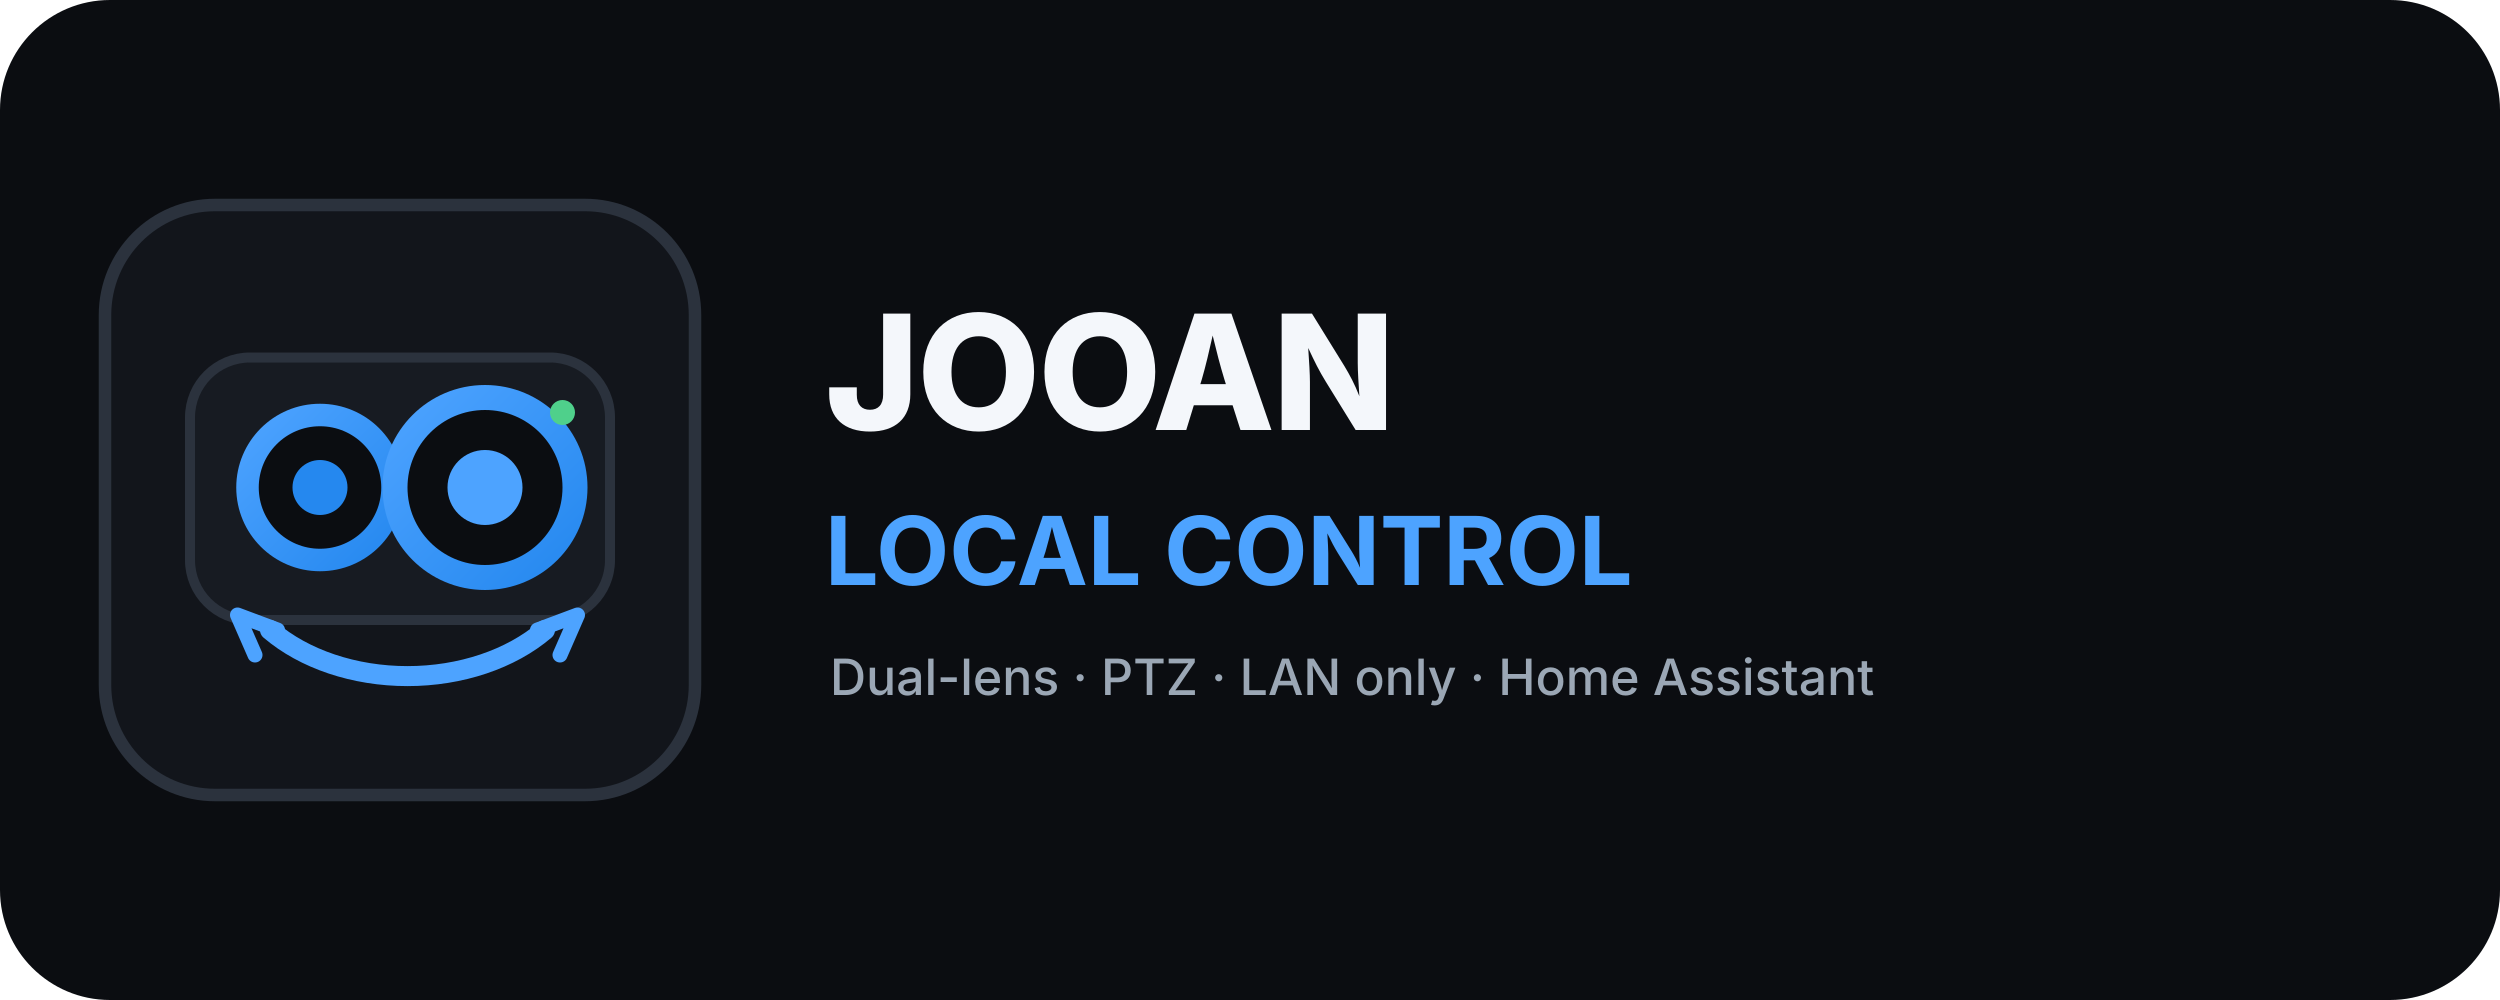
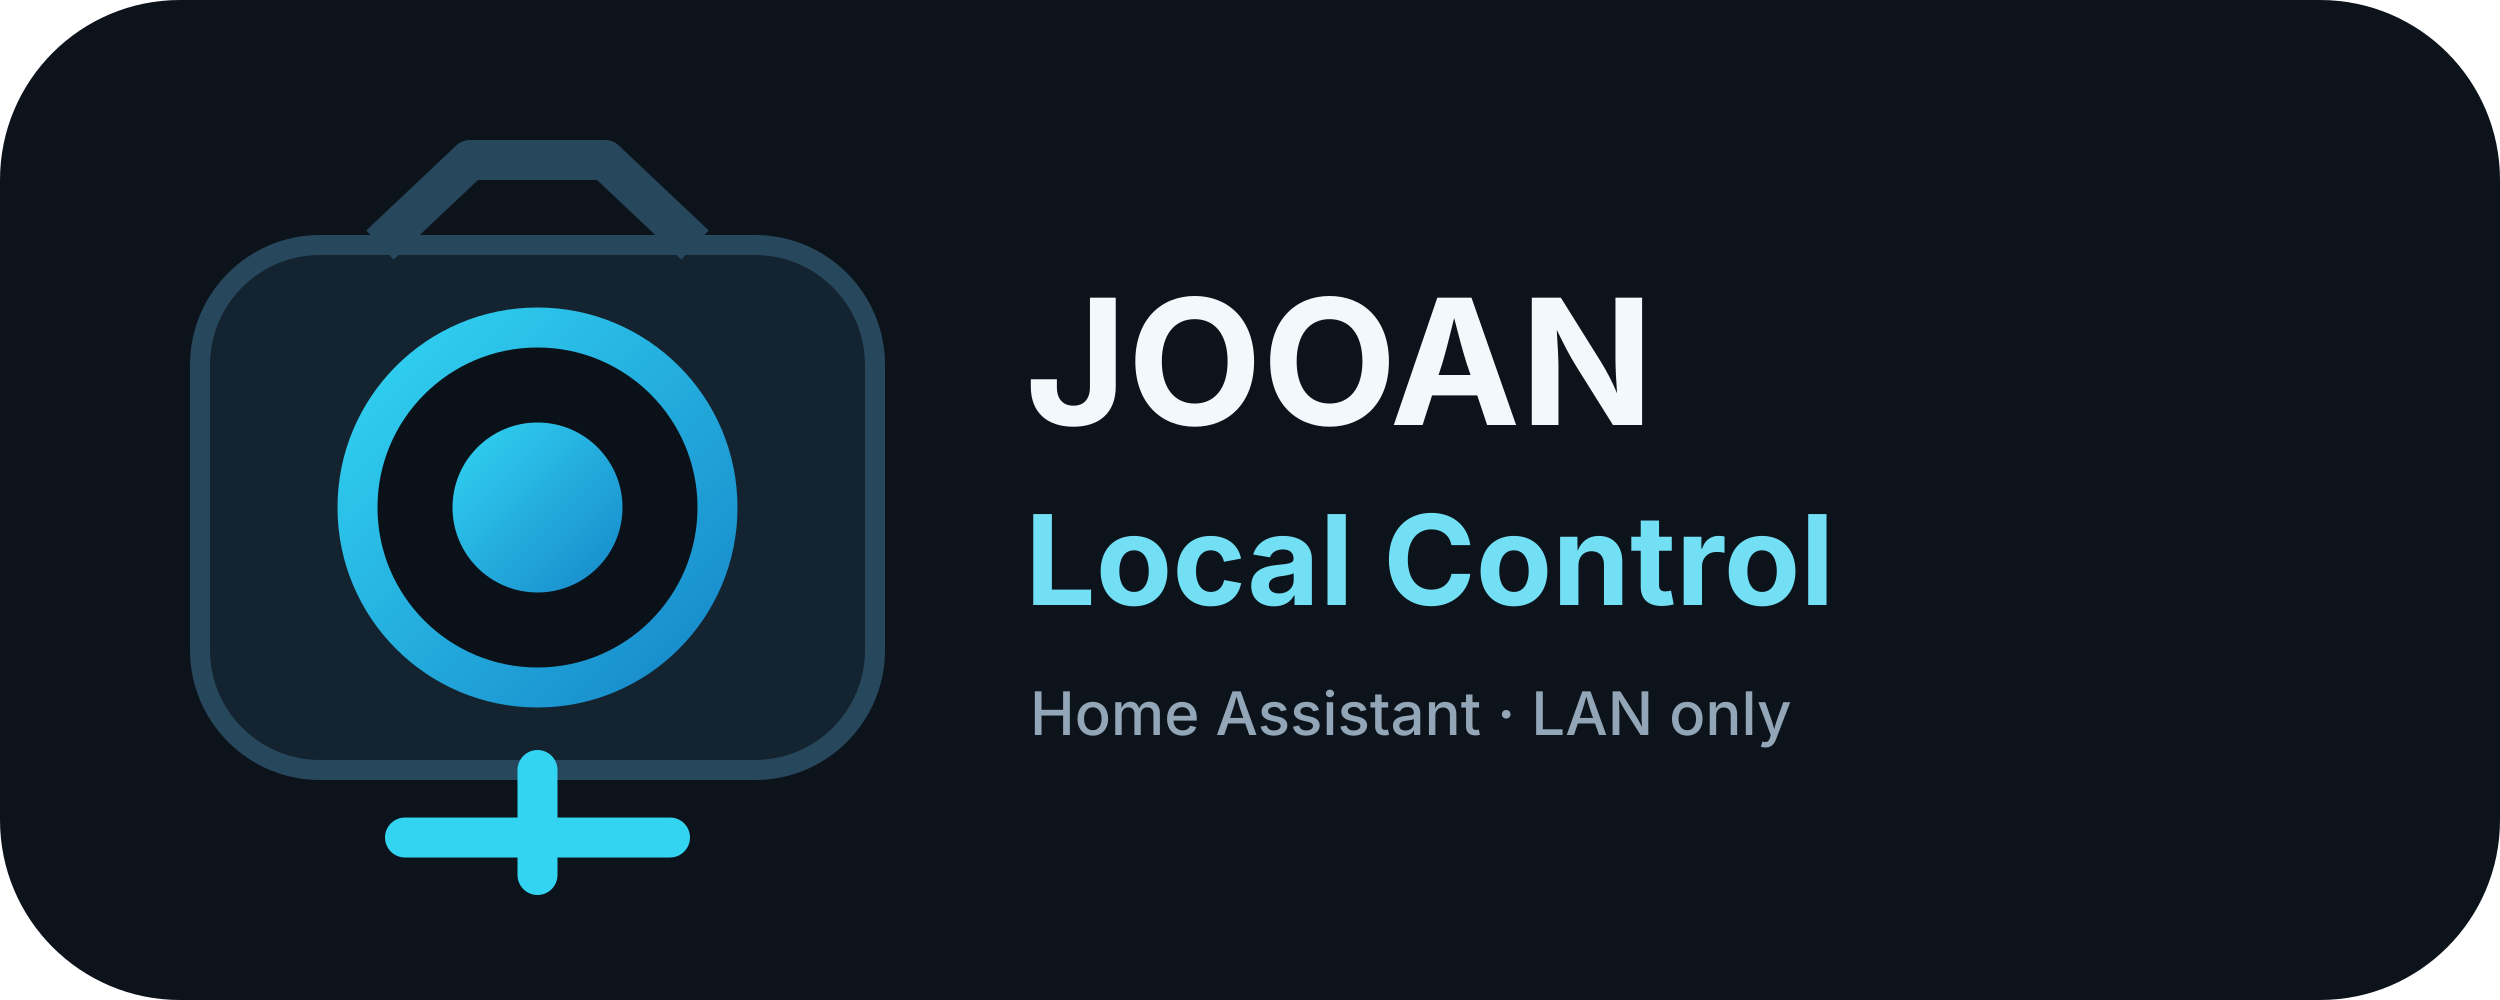
<svg xmlns="http://www.w3.org/2000/svg" width="1000" height="400" viewBox="0 0 1000 400" role="img" aria-labelledby="title desc">
  <defs>
-     <linearGradient id="blue" x1="0" y1="0" x2="1" y2="1">
-       <stop offset="0" stop-color="#4da3ff" />
-       <stop offset="1" stop-color="#2588ef" />
+     <linearGradient id="g" x1="0" y1="0" x2="1" y2="1">
+       <stop offset="0" stop-color="#32d4f2" />
+       <stop offset="1" stop-color="#1687c9" />
    </linearGradient>
  </defs>
-   <rect width="1000" height="400" rx="44" fill="#0b0d11" />
-   <g transform="translate(0 40)">
-     <rect x="42" y="42" width="236" height="236" rx="44" fill="#12151b" stroke="#2b323d" stroke-width="5" />
-     <rect x="76" y="103" width="168" height="105" rx="24" fill="#171b22" stroke="#2b323d" stroke-width="4" />
-     <circle cx="128" cy="155" r="29" fill="#0b0d11" stroke="url(#blue)" stroke-width="9" />
-     <circle cx="128" cy="155" r="11" fill="#2588ef" />
-     <circle cx="194" cy="155" r="36" fill="#0b0d11" stroke="url(#blue)" stroke-width="10" />
-     <circle cx="194" cy="155" r="15" fill="#4da3ff" />
-     <circle cx="225" cy="125" r="5" fill="#4fd08b" />
-     <path d="M108 212 A72 52 0 0 0 218 212" fill="none" stroke="#4da3ff" stroke-width="8" stroke-linecap="round" />
-     <path d="M111 212l-16-6 7 16M215 212l16-6-7 16" fill="none" stroke="#4da3ff" stroke-width="6" stroke-linecap="round" stroke-linejoin="round" />
-     <text x="330" y="132" fill="#f4f7fb" font-family="system-ui,-apple-system,Segoe UI,sans-serif" font-size="64" font-weight="800" letter-spacing="-1">JOOAN</text>
-     <text x="330" y="194" fill="#4da3ff" font-family="system-ui,-apple-system,Segoe UI,sans-serif" font-size="38" font-weight="750">LOCAL CONTROL</text>
-     <text x="332" y="238" fill="#9ba7b5" font-family="system-ui,-apple-system,Segoe UI,sans-serif" font-size="20" font-weight="500">Dual-lens · PTZ · LAN only · Home Assistant</text>
+   <rect width="1000" height="400" rx="72" fill="#0c131b" />
+   <g transform="translate(80 62)">
+     <rect x="0" y="36" width="270" height="210" rx="48" fill="#142330" stroke="#27485c" stroke-width="8" />
+     <circle cx="135" cy="141" r="72" fill="#0a1118" stroke="url(#g)" stroke-width="16" />
+     <circle cx="135" cy="141" r="34" fill="url(#g)" />
+     <path d="M72 36l36-34h54l36 34" fill="none" stroke="#27485c" stroke-width="16" stroke-linejoin="round" />
+     <path d="M82 273h106M135 246v42" stroke="#32d4f2" stroke-width="16" stroke-linecap="round" />
  </g>
+   <text x="410" y="170" fill="#f3f8fc" font-family="system-ui,-apple-system,Segoe UI,sans-serif" font-size="70" font-weight="750">JOOAN</text>
+   <text x="410" y="242" fill="#72dff5" font-family="system-ui,-apple-system,Segoe UI,sans-serif" font-size="50" font-weight="650">Local Control</text>
+   <text x="412" y="294" fill="#93a6b7" font-family="system-ui,-apple-system,Segoe UI,sans-serif" font-size="24" font-weight="500">Home Assistant · LAN only</text>
</svg>
